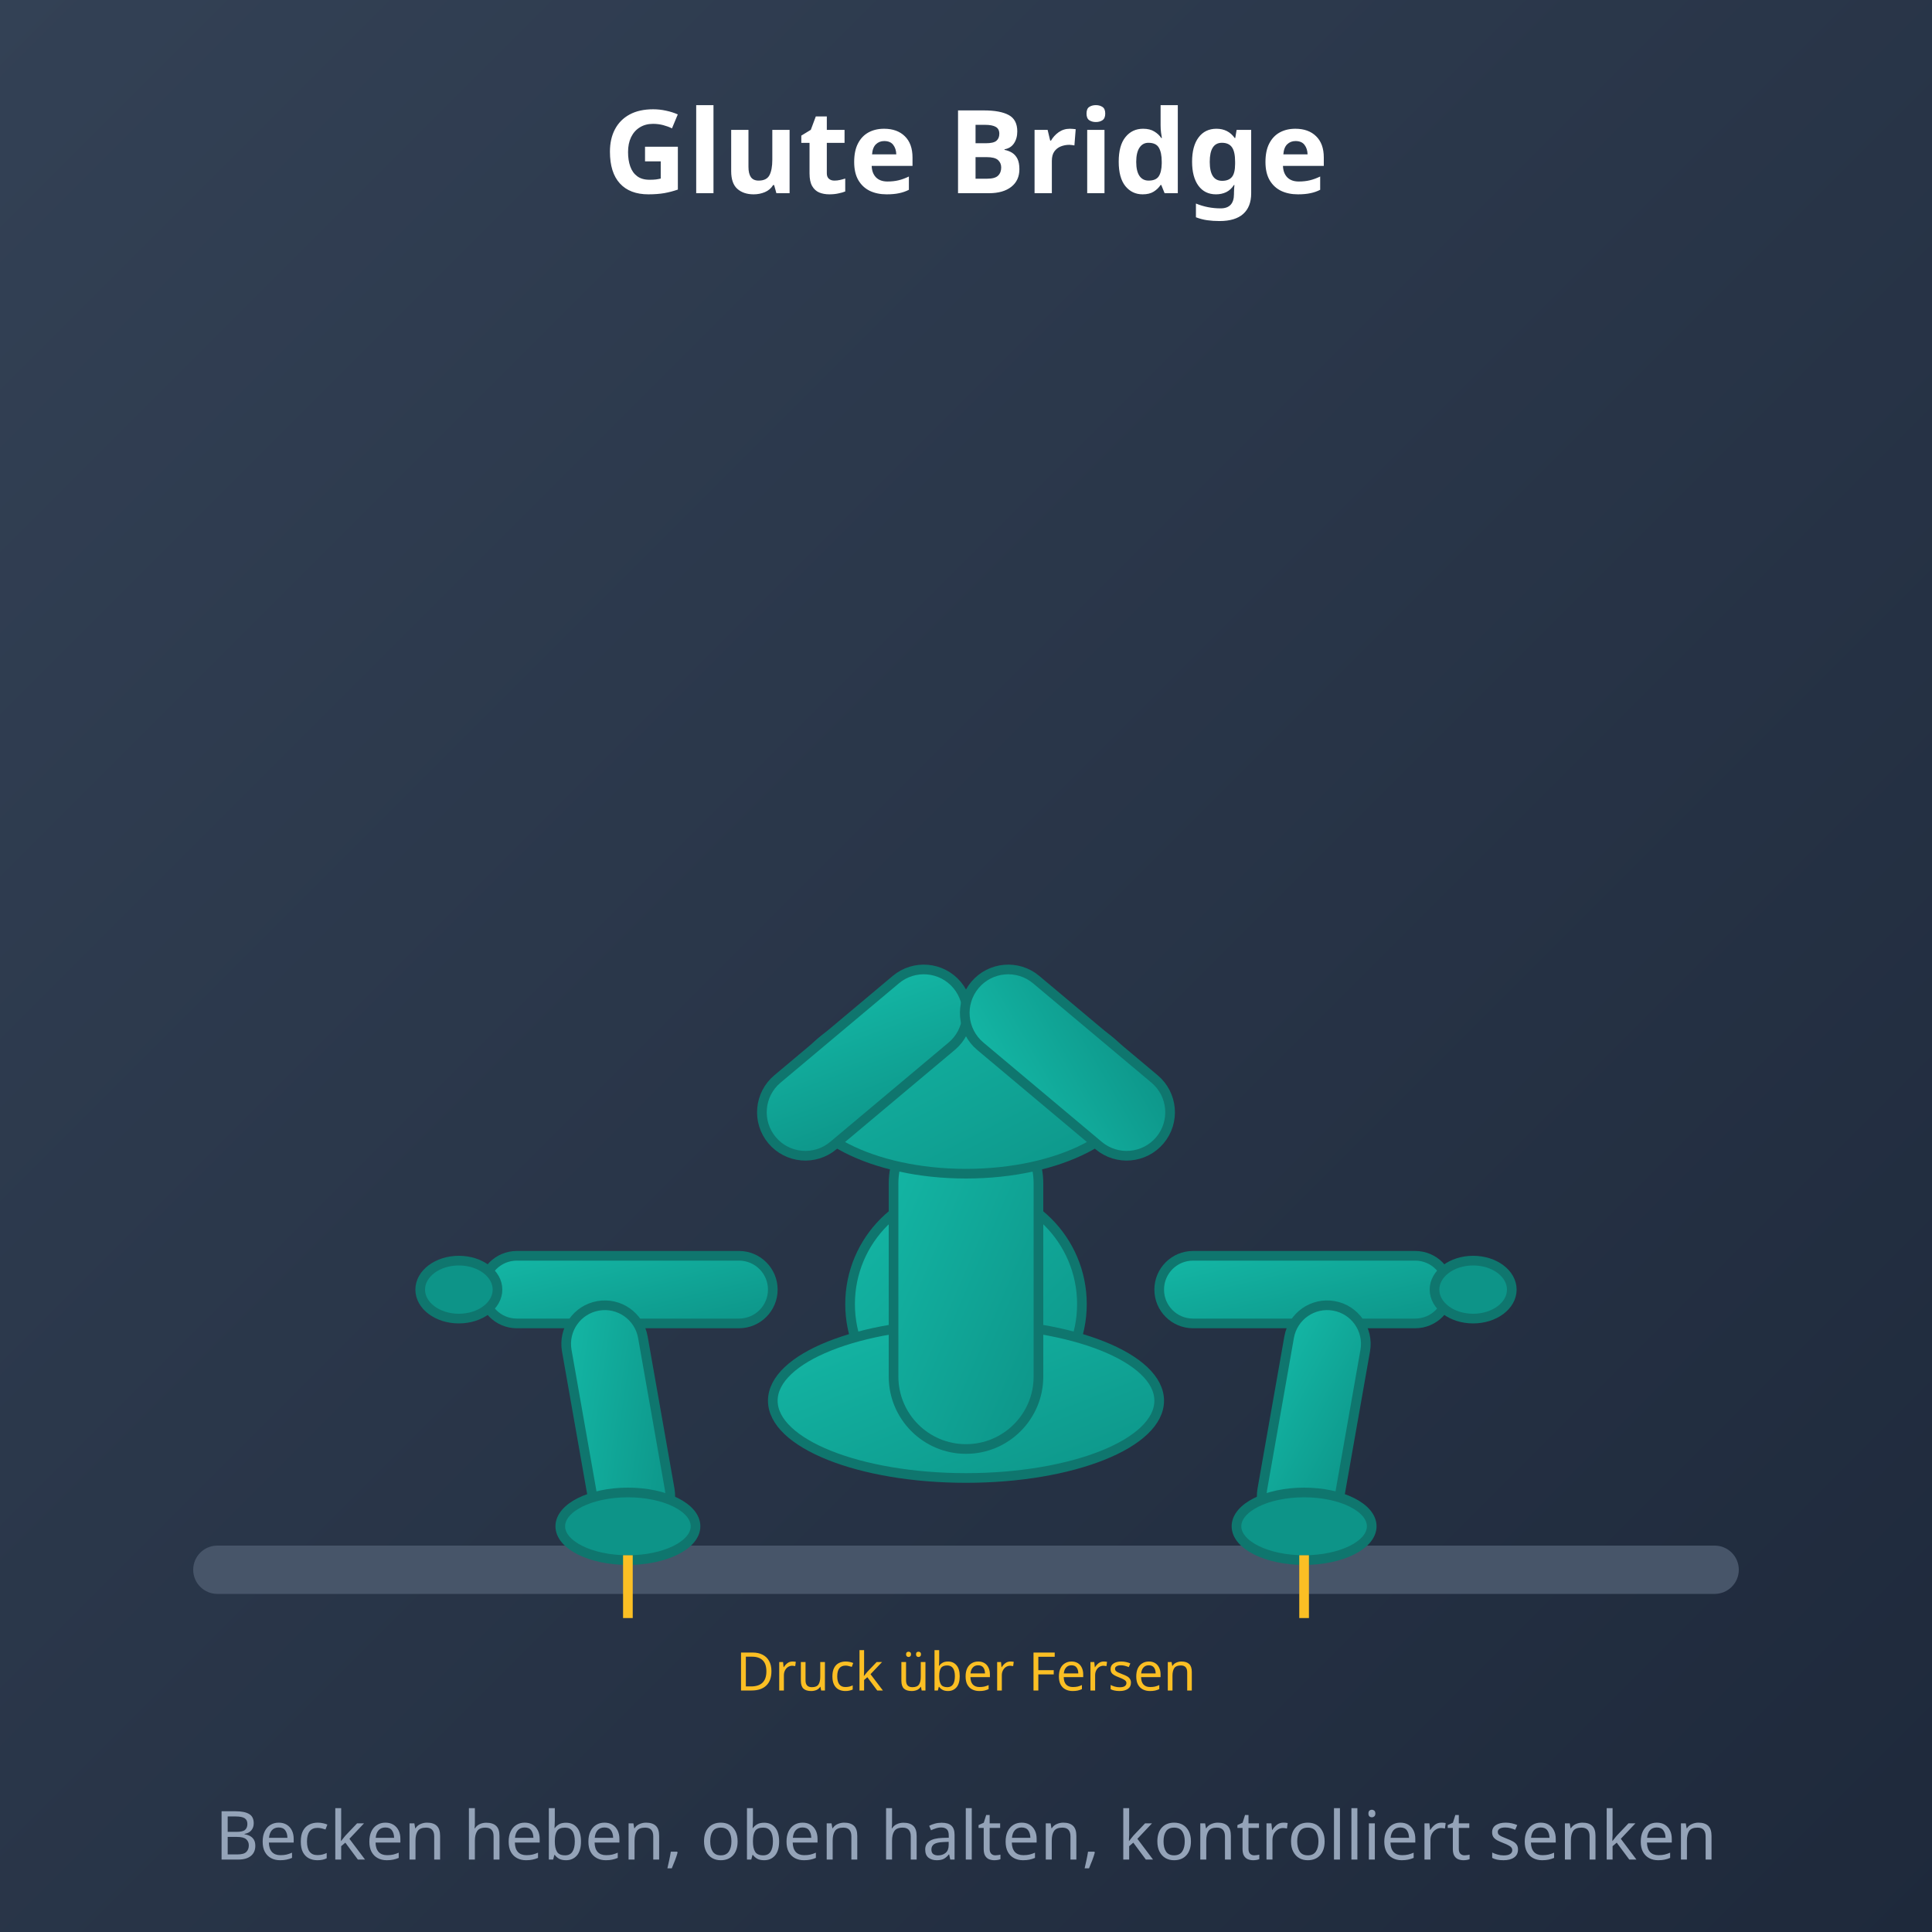
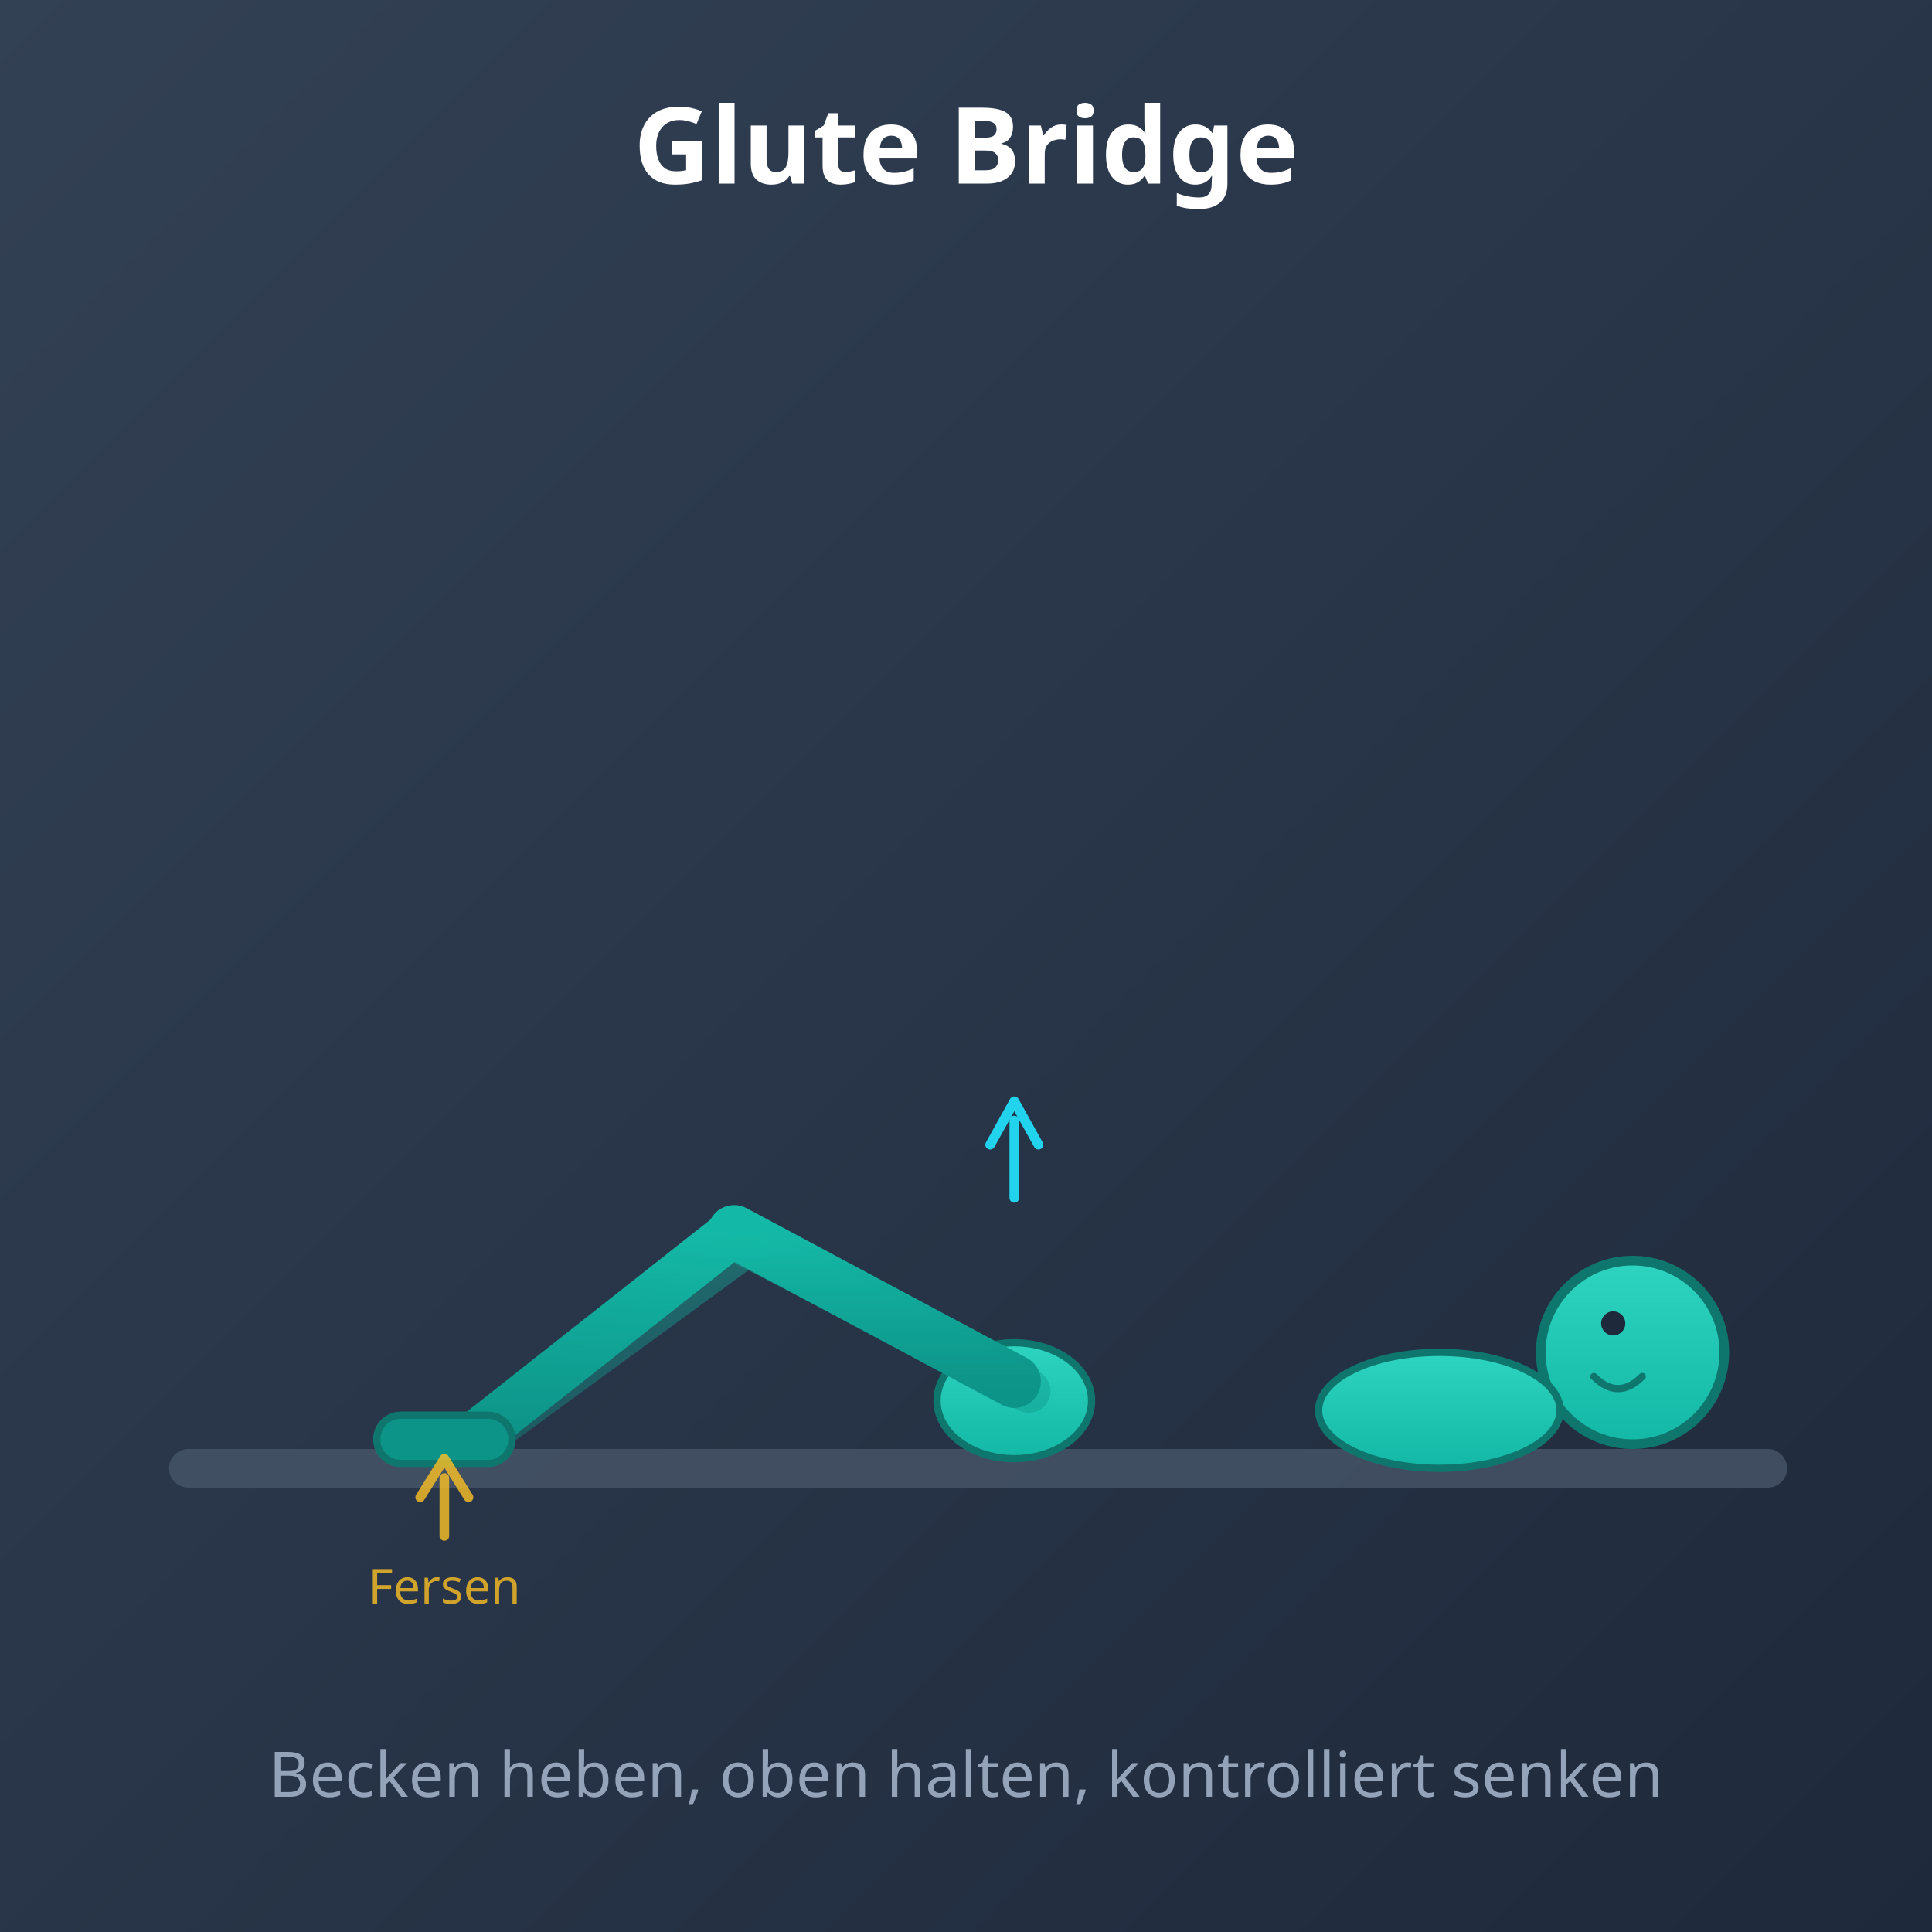
<svg xmlns="http://www.w3.org/2000/svg" width="400" height="400" viewBox="0 0 400 400">
  <defs>
    <linearGradient id="bgGB" x1="0%" y1="0%" x2="100%" y2="100%">
-       <stop offset="0%" style="stop-color:#334155;stop-opacity:1" />
-       <stop offset="100%" style="stop-color:#1e293b;stop-opacity:1" />
+       <stop offset="0%" stop-color="#334155" />
+       <stop offset="100%" stop-color="#1e293b" />
    </linearGradient>
-     <linearGradient id="bodyGB" x1="0%" y1="0%" x2="100%" y2="100%">
-       <stop offset="0%" style="stop-color:#14b8a6;stop-opacity:1" />
-       <stop offset="100%" style="stop-color:#0d9488;stop-opacity:1" />
+     <linearGradient id="bodyGB" x1="0%" y1="0%" x2="0%" y2="100%">
+       <stop offset="0%" stop-color="#2dd4bf" />
+       <stop offset="100%" stop-color="#14b8a6" />
+     </linearGradient>
+     <linearGradient id="limbGB" x1="0%" y1="0%" x2="0%" y2="100%">
+       <stop offset="0%" stop-color="#14b8a6" />
+       <stop offset="100%" stop-color="#0d9488" />
    </linearGradient>
  </defs>
  <rect width="400" height="400" fill="url(#bgGB)" />
-   <text x="200" y="40" font-family="system-ui" font-size="24" font-weight="bold" fill="#ffffff" text-anchor="middle">Glute Bridge</text>
-   <rect x="40" y="320" width="320" height="10" rx="5" fill="#475569" />
-   <rect x="100" y="260" width="60" height="14" rx="7" fill="url(#bodyGB)" stroke="#0f766e" stroke-width="2" />
-   <rect x="240" y="260" width="60" height="14" rx="7" fill="url(#bodyGB)" stroke="#0f766e" stroke-width="2" />
-   <ellipse cx="95" cy="267" rx="8" ry="6" fill="#0d9488" stroke="#0f766e" stroke-width="2" />
-   <ellipse cx="305" cy="267" rx="8" ry="6" fill="#0d9488" stroke="#0f766e" stroke-width="2" />
-   <circle cx="200" cy="270" r="24" fill="url(#bodyGB)" stroke="#0f766e" stroke-width="2" />
-   <circle cx="192" cy="265" r="3" fill="#1e293b" />
-   <circle cx="208" cy="265" r="3" fill="#1e293b" />
-   <path d="M 190 278 Q 200 285 210 278" stroke="#1e293b" stroke-width="2.5" fill="none" stroke-linecap="round" />
-   <ellipse cx="200" cy="290" rx="40" ry="16" fill="url(#bodyGB)" stroke="#0f766e" stroke-width="2" />
+   <text x="200" y="38" font-family="system-ui,sans-serif" font-size="22" font-weight="bold" fill="#ffffff" text-anchor="middle">Glute Bridge</text>
+   <rect x="35" y="300" width="335" height="8" rx="4" fill="#475569" opacity="0.8" />
+   <circle cx="338" cy="280" r="19" fill="url(#bodyGB)" stroke="#0f766e" stroke-width="2" />
+   <circle cx="334" cy="274" r="2.5" fill="#1e293b" />
+   <path d="M330 285 Q335 290 340 285" stroke="#0f766e" stroke-width="1.5" fill="none" stroke-linecap="round" />
+   <line x1="295" y1="296" x2="355" y2="296" stroke="url(#limbGB)" stroke-width="7" stroke-linecap="round" />
+   <ellipse cx="298" cy="292" rx="25" ry="12" fill="url(#bodyGB)" stroke="#0f766e" stroke-width="1.5" />
+   <line x1="298" y1="290" x2="210" y2="290" stroke="url(#bodyGB)" stroke-width="22" stroke-linecap="round">
+     <animate attributeName="y2" values="290;270;290" dur="3s" repeatCount="indefinite" />
+   </line>
+   <ellipse cx="210" cy="290" rx="16" ry="12" fill="url(#bodyGB)" stroke="#0f766e" stroke-width="1.5">
+     <animate attributeName="cy" values="290;270;290" dur="3s" repeatCount="indefinite" />
+   </ellipse>
+   <line x1="210" y1="286" x2="152" y2="255" stroke="url(#limbGB)" stroke-width="11" stroke-linecap="round">
+     <animate attributeName="y1" values="286;266;286" dur="3s" repeatCount="indefinite" />
+     <animate attributeName="x2" values="152;148;152" dur="3s" repeatCount="indefinite" />
+     <animate attributeName="y2" values="255;250;255" dur="3s" repeatCount="indefinite" />
+   </line>
+   <line x1="213" y1="288" x2="155" y2="258" stroke="url(#limbGB)" stroke-width="9" stroke-linecap="round" opacity="0.4">
+     <animate attributeName="y1" values="288;268;288" dur="3s" repeatCount="indefinite" />
+     <animate attributeName="x2" values="155;151;155" dur="3s" repeatCount="indefinite" />
+     <animate attributeName="y2" values="258;253;258" dur="3s" repeatCount="indefinite" />
+   </line>
+   <line x1="152" y1="255" x2="100" y2="296" stroke="url(#limbGB)" stroke-width="10" stroke-linecap="round">
+     <animate attributeName="x1" values="152;148;152" dur="3s" repeatCount="indefinite" />
+     <animate attributeName="y1" values="255;250;255" dur="3s" repeatCount="indefinite" />
+   </line>
+   <line x1="155" y1="258" x2="103" y2="296" stroke="url(#limbGB)" stroke-width="8" stroke-linecap="round" opacity="0.4">
+     <animate attributeName="x1" values="155;151;155" dur="3s" repeatCount="indefinite" />
+     <animate attributeName="y1" values="258;253;258" dur="3s" repeatCount="indefinite" />
+   </line>
+   <rect x="78" y="293" width="28" height="10" rx="5" fill="#0d9488" stroke="#0f766e" stroke-width="1.5" />
+   <g opacity="0.8">
+     <line x1="92" y1="318" x2="92" y2="306" stroke="#fbbf24" stroke-width="2" stroke-linecap="round" />
+     <path d="M87 310 L92 302 L97 310" stroke="#fbbf24" stroke-width="2" fill="none" stroke-linecap="round" stroke-linejoin="round" />
+     <text x="92" y="332" font-family="system-ui,sans-serif" font-size="10" fill="#fbbf24" text-anchor="middle">Fersen</text>
+   </g>
  <g>
-     <animateTransform attributeName="transform" type="rotate" values="0 200 300;-12 200 300;0 200 300" dur="3s" repeatCount="indefinite" />
-     <rect x="185" y="230" width="30" height="70" rx="15" fill="url(#bodyGB)" stroke="#0f766e" stroke-width="2" />
-     <ellipse cx="200" cy="225" rx="35" ry="18" fill="url(#bodyGB)" stroke="#0f766e" stroke-width="2" />
-     <rect x="170" y="195" width="18" height="50" rx="9" fill="url(#bodyGB)" stroke="#0f766e" stroke-width="2" transform="rotate(50 179 220)" />
-     <rect x="212" y="195" width="18" height="50" rx="9" fill="url(#bodyGB)" stroke="#0f766e" stroke-width="2" transform="rotate(-50 221 220)" />
+     <line x1="210" y1="248" x2="210" y2="232" stroke="#22d3ee" stroke-width="2" stroke-linecap="round">
+       <animate attributeName="opacity" values="0.3;0.9;0.3" dur="3s" repeatCount="indefinite" />
+     </line>
+     <path d="M205 237 L210 228 L215 237" stroke="#22d3ee" stroke-width="2" fill="none" stroke-linecap="round" stroke-linejoin="round">
+       <animate attributeName="opacity" values="0.3;0.9;0.3" dur="3s" repeatCount="indefinite" />
+     </path>
  </g>
-   <rect x="120" y="270" width="16" height="48" rx="8" fill="url(#bodyGB)" stroke="#0f766e" stroke-width="2" transform="rotate(-10 128 294)" />
-   <rect x="264" y="270" width="16" height="48" rx="8" fill="url(#bodyGB)" stroke="#0f766e" stroke-width="2" transform="rotate(10 272 294)" />
-   <ellipse cx="130" cy="316" rx="14" ry="7" fill="#0d9488" stroke="#0f766e" stroke-width="2" />
-   <ellipse cx="270" cy="316" rx="14" ry="7" fill="#0d9488" stroke="#0f766e" stroke-width="2" />
-   <line x1="130" y1="335" x2="130" y2="322" stroke="#fbbf24" stroke-width="2" marker-end="url(#arrowGB)" />
-   <line x1="270" y1="335" x2="270" y2="322" stroke="#fbbf24" stroke-width="2" />
-   <text x="200" y="350" font-family="system-ui" font-size="11" fill="#fbbf24" text-anchor="middle">Druck über Fersen</text>
-   <circle cx="80" cy="160" r="3" fill="#fbbf24" opacity="0">
-     <animate attributeName="opacity" values="0;1;0" dur="3s" repeatCount="indefinite" />
-     <animate attributeName="r" values="2;4;2" dur="3s" repeatCount="indefinite" />
-   </circle>
-   <circle cx="340" cy="180" r="3" fill="#22d3ee" opacity="0">
-     <animate attributeName="opacity" values="0;1;0" dur="3s" begin="0.5s" repeatCount="indefinite" />
-     <animate attributeName="r" values="2;4;2" dur="3s" repeatCount="indefinite" />
-   </circle>
-   <text x="200" y="385" font-family="system-ui" font-size="14" fill="#94a3b8" text-anchor="middle">Becken heben, oben halten, kontrolliert senken</text>
+   <text x="200" y="372" font-family="system-ui,sans-serif" font-size="13" fill="#94a3b8" text-anchor="middle">Becken heben, oben halten, kontrolliert senken</text>
</svg>
